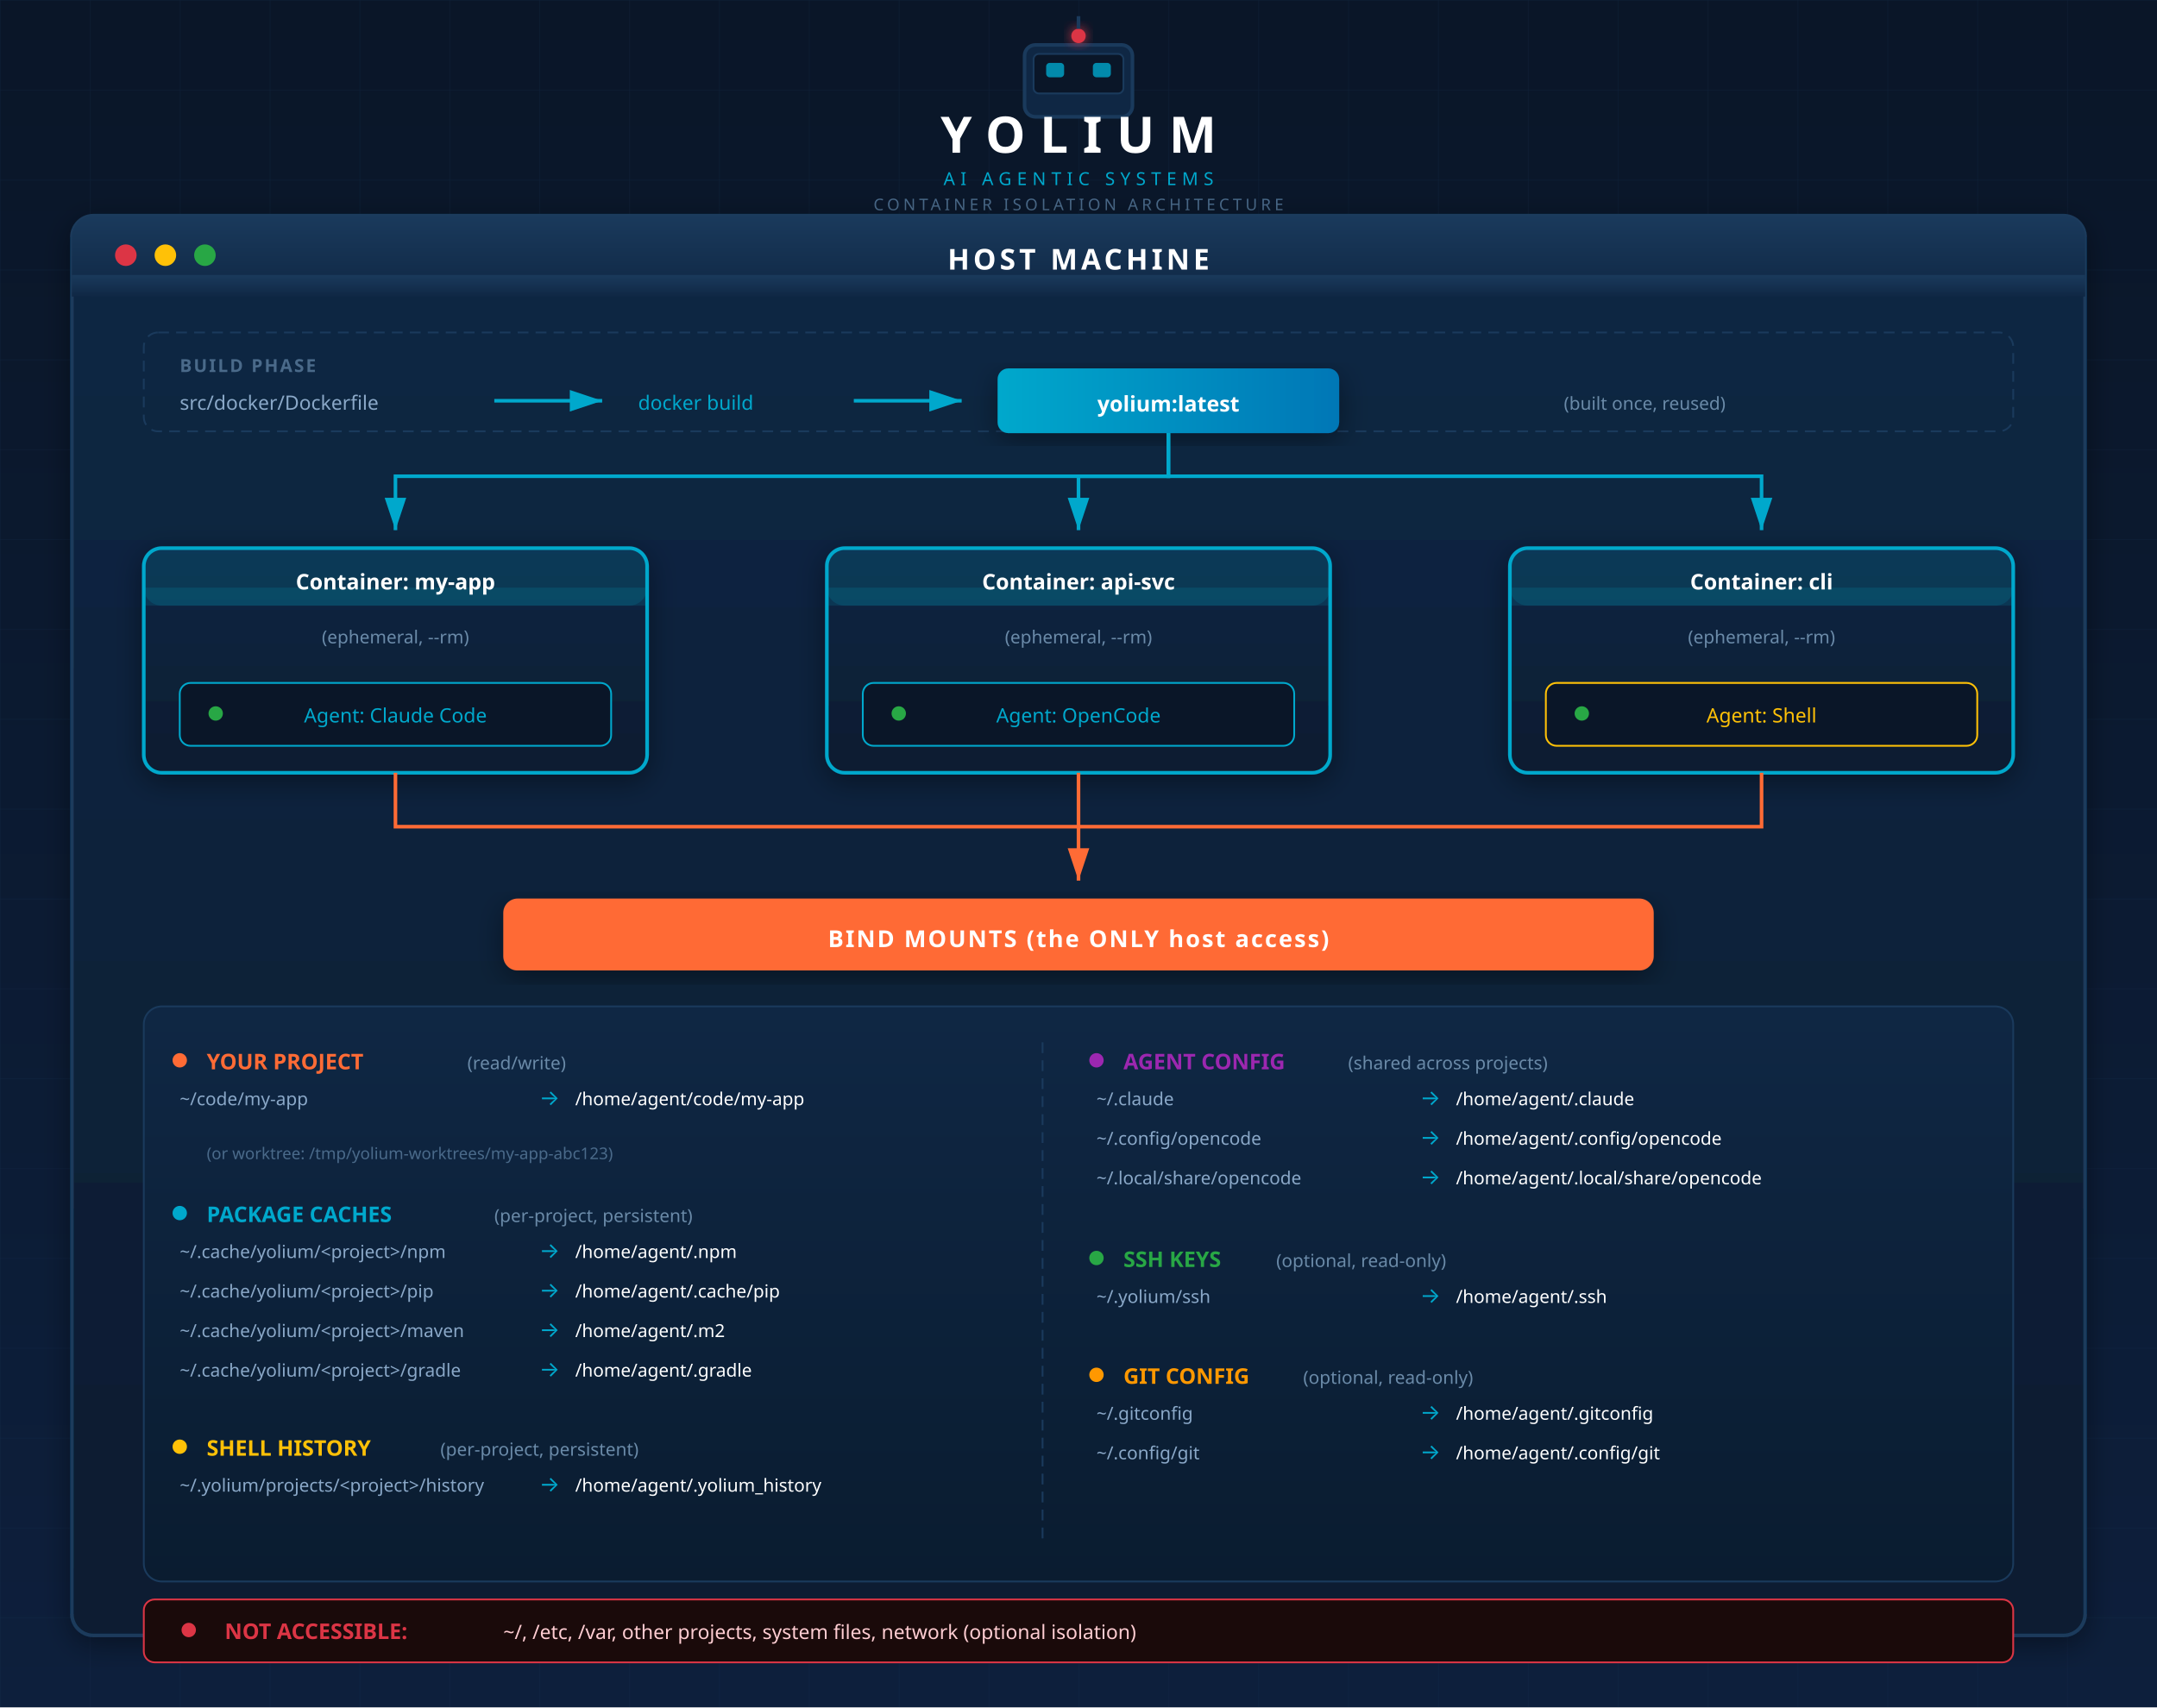
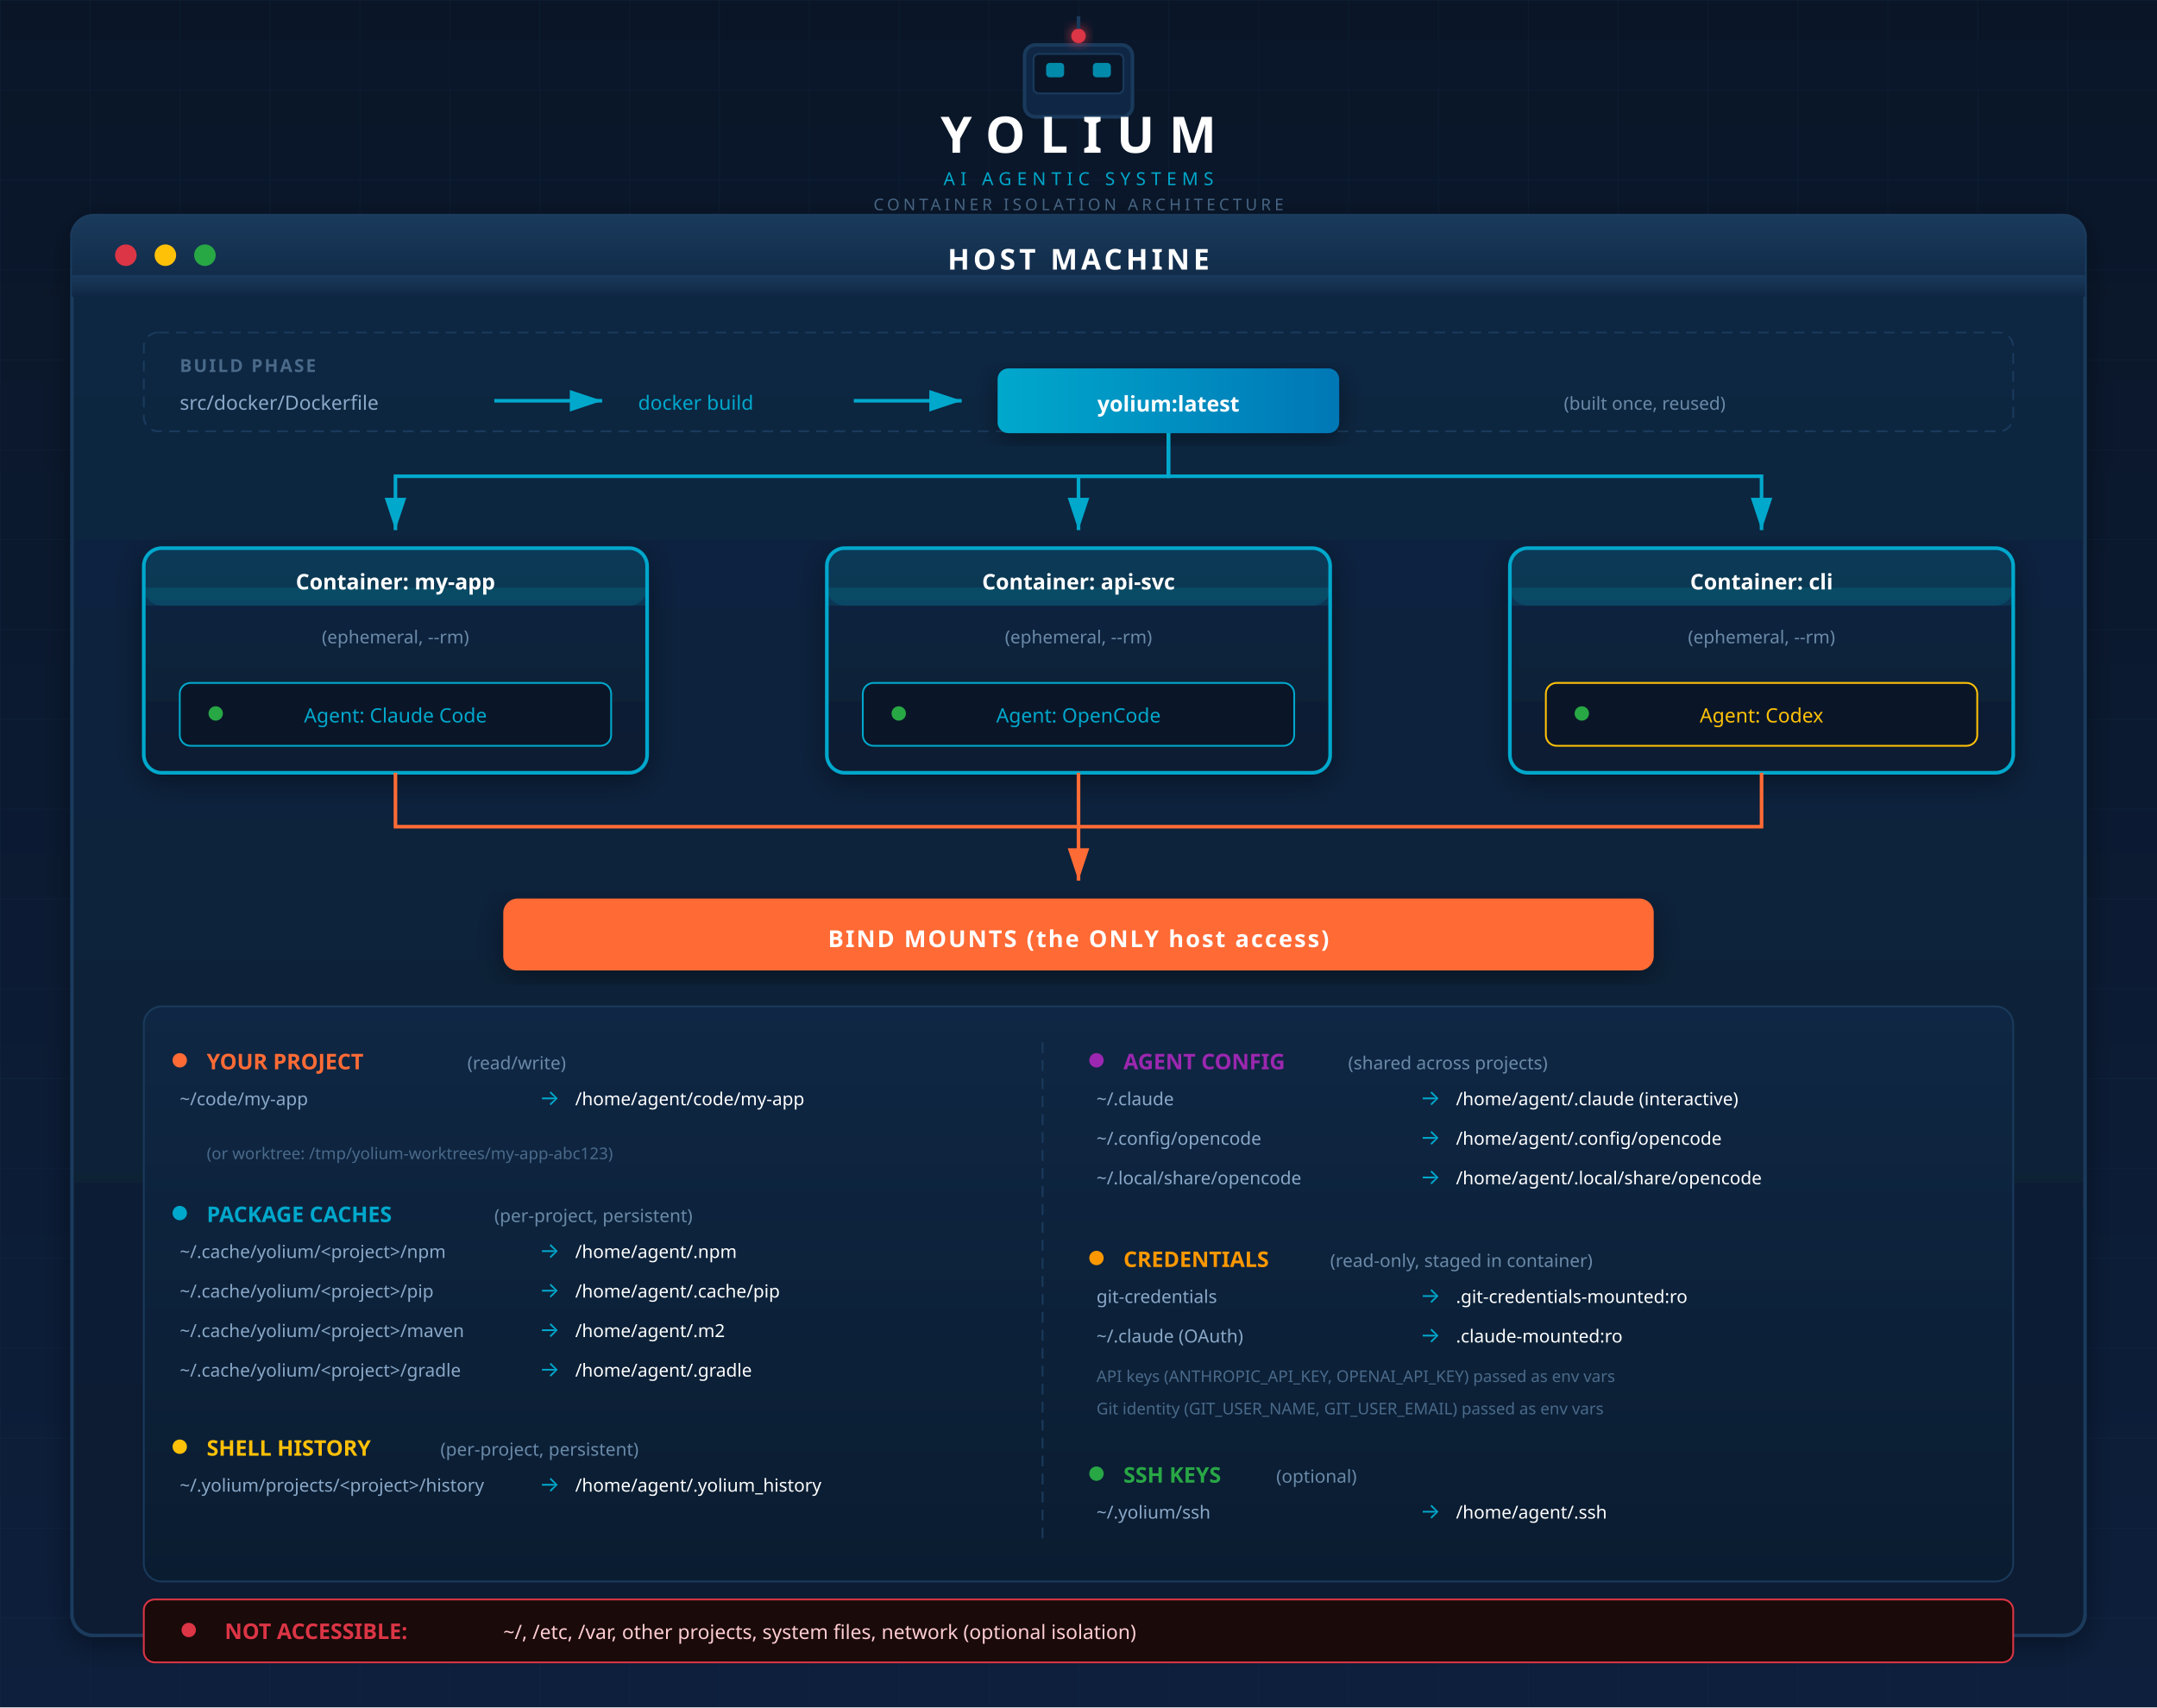
<svg xmlns="http://www.w3.org/2000/svg" viewBox="0 0 1200 950" font-family="'Segoe UI', 'SF Pro Display', -apple-system, sans-serif">
  <defs>
    <linearGradient id="bgGrad" x1="0%" y1="0%" x2="0%" y2="100%">
      <stop offset="0%" style="stop-color:#0a1628" />
      <stop offset="100%" style="stop-color:#0d1f3c" />
    </linearGradient>
    <linearGradient id="cardGrad" x1="0%" y1="0%" x2="0%" y2="100%">
      <stop offset="0%" style="stop-color:#0f2744" />
      <stop offset="100%" style="stop-color:#0a1c30" />
    </linearGradient>
    <linearGradient id="headerGrad" x1="0%" y1="0%" x2="0%" y2="100%">
      <stop offset="0%" style="stop-color:#1a3a5c" />
      <stop offset="100%" style="stop-color:#0f2744" />
    </linearGradient>
    <linearGradient id="accentGrad" x1="0%" y1="0%" x2="100%" y2="0%">
      <stop offset="0%" style="stop-color:#00a8cc" />
      <stop offset="100%" style="stop-color:#0077b6" />
    </linearGradient>
    <linearGradient id="dangerGrad" x1="0%" y1="0%" x2="100%" y2="0%">
      <stop offset="0%" style="stop-color:#dc3545" />
      <stop offset="100%" style="stop-color:#a71d2a" />
    </linearGradient>
    <marker id="arrowCyan" markerWidth="10" markerHeight="10" refX="9" refY="3" orient="auto">
      <path d="M0,0 L0,6 L9,3 z" fill="#00a8cc" />
    </marker>
    <marker id="arrowOrange" markerWidth="10" markerHeight="10" refX="9" refY="3" orient="auto">
      <path d="M0,0 L0,6 L9,3 z" fill="#ff6b35" />
    </marker>
    <filter id="glow" x="-50%" y="-50%" width="200%" height="200%">
      <feGaussianBlur stdDeviation="3" result="blur" />
      <feMerge>
        <feMergeNode in="blur" />
        <feMergeNode in="SourceGraphic" />
      </feMerge>
    </filter>
    <filter id="shadow" x="-20%" y="-20%" width="140%" height="140%">
      <feDropShadow dx="0" dy="4" stdDeviation="8" flood-color="#000" flood-opacity="0.4" />
    </filter>
  </defs>
  <rect width="1200" height="950" fill="url(#bgGrad)" />
  <pattern id="grid" width="50" height="50" patternUnits="userSpaceOnUse">
    <path d="M 50 0 L 0 0 0 50" fill="none" stroke="#1a3a5c" stroke-width="0.5" opacity="0.3" />
  </pattern>
  <rect width="1200" height="950" fill="url(#grid)" />
  <g transform="translate(600, 35)">
    <g transform="translate(-30, -20)">
      <rect x="0" y="10" width="60" height="40" rx="6" fill="#0f2744" stroke="#1a3a5c" stroke-width="2" />
      <rect x="5" y="15" width="50" height="22" rx="3" fill="#0a1628" stroke="#1a3a5c" stroke-width="1" />
      <rect x="12" y="20" width="10" height="8" rx="2" fill="#00a8cc" opacity="0.8" />
      <rect x="38" y="20" width="10" height="8" rx="2" fill="#00a8cc" opacity="0.8" />
      <circle cx="30" cy="5" r="4" fill="#dc3545" filter="url(#glow)" />
      <line x1="30" y1="1" x2="30" y2="-6" stroke="#1a3a5c" stroke-width="2" />
    </g>
    <text x="0" y="50" text-anchor="middle" fill="#ffffff" font-size="28" font-weight="600" letter-spacing="8">YOLIUM</text>
    <text x="0" y="68" text-anchor="middle" fill="#00a8cc" font-size="10" letter-spacing="3">AI AGENTIC SYSTEMS</text>
    <text x="0" y="82" text-anchor="middle" fill="#4a6a8a" font-size="9" letter-spacing="2">CONTAINER ISOLATION ARCHITECTURE</text>
  </g>
  <rect x="40" y="120" width="1120" height="790" rx="12" fill="url(#cardGrad)" stroke="#1a3a5c" stroke-width="2" filter="url(#shadow)" />
  <rect x="40" y="120" width="1120" height="45" rx="12" fill="url(#headerGrad)" />
  <rect x="40" y="153" width="1120" height="12" fill="url(#headerGrad)" />
  <text x="600" y="150" text-anchor="middle" fill="#ffffff" font-size="16" font-weight="600" letter-spacing="2">HOST MACHINE</text>
  <circle cx="70" cy="142" r="6" fill="#dc3545" />
  <circle cx="92" cy="142" r="6" fill="#ffc107" />
  <circle cx="114" cy="142" r="6" fill="#28a745" />
  <rect x="80" y="185" width="1040" height="55" rx="8" fill="none" stroke="#1a3a5c" stroke-width="1" stroke-dasharray="6,4" />
  <text x="100" y="207" fill="#4a6a8a" font-size="10" font-weight="600" letter-spacing="1">BUILD PHASE</text>
  <text x="100" y="228" fill="#8aa8c8" font-size="11">src/docker/Dockerfile</text>
  <path d="M 275 223 L 335 223" stroke="#00a8cc" stroke-width="2" marker-end="url(#arrowCyan)" />
  <text x="355" y="228" fill="#00a8cc" font-size="11" font-weight="500">docker build</text>
  <path d="M 475 223 L 535 223" stroke="#00a8cc" stroke-width="2" marker-end="url(#arrowCyan)" />
  <rect x="555" y="205" width="190" height="36" rx="6" fill="url(#accentGrad)" filter="url(#shadow)" />
  <text x="650" y="229" text-anchor="middle" fill="#ffffff" font-size="12" font-weight="600">yolium:latest</text>
  <text x="870" y="228" fill="#6a8aa8" font-size="10">(built once, reused)</text>
  <path d="M 650 241 L 650 265 L 220 265 L 220 295" stroke="#00a8cc" stroke-width="2" fill="none" marker-end="url(#arrowCyan)" />
  <path d="M 650 241 L 650 265 L 600 265 L 600 295" stroke="#00a8cc" stroke-width="2" fill="none" marker-end="url(#arrowCyan)" />
  <path d="M 650 241 L 650 265 L 980 265 L 980 295" stroke="#00a8cc" stroke-width="2" fill="none" marker-end="url(#arrowCyan)" />
  <rect x="80" y="305" width="280" height="125" rx="10" fill="url(#cardGrad)" stroke="#00a8cc" stroke-width="2" filter="url(#shadow)" />
  <rect x="80" y="305" width="280" height="32" rx="10" fill="#00a8cc" opacity="0.15" />
  <rect x="80" y="327" width="280" height="10" fill="#00a8cc" opacity="0.15" />
  <text x="220" y="328" text-anchor="middle" fill="#ffffff" font-size="12" font-weight="600">Container: my-app</text>
  <text x="220" y="358" text-anchor="middle" fill="#6a8aa8" font-size="10">(ephemeral, --rm)</text>
  <rect x="100" y="380" width="240" height="35" rx="6" fill="#0a1628" stroke="#00a8cc" stroke-width="1" />
  <circle cx="120" cy="397" r="4" fill="#28a745" />
  <text x="220" y="402" text-anchor="middle" fill="#00a8cc" font-size="11" font-weight="500">Agent: Claude Code</text>
  <rect x="460" y="305" width="280" height="125" rx="10" fill="url(#cardGrad)" stroke="#00a8cc" stroke-width="2" filter="url(#shadow)" />
  <rect x="460" y="305" width="280" height="32" rx="10" fill="#00a8cc" opacity="0.15" />
  <rect x="460" y="327" width="280" height="10" fill="#00a8cc" opacity="0.15" />
  <text x="600" y="328" text-anchor="middle" fill="#ffffff" font-size="12" font-weight="600">Container: api-svc</text>
  <text x="600" y="358" text-anchor="middle" fill="#6a8aa8" font-size="10">(ephemeral, --rm)</text>
  <rect x="480" y="380" width="240" height="35" rx="6" fill="#0a1628" stroke="#00a8cc" stroke-width="1" />
  <circle cx="500" cy="397" r="4" fill="#28a745" />
  <text x="600" y="402" text-anchor="middle" fill="#00a8cc" font-size="11" font-weight="500">Agent: OpenCode</text>
  <rect x="840" y="305" width="280" height="125" rx="10" fill="url(#cardGrad)" stroke="#00a8cc" stroke-width="2" filter="url(#shadow)" />
  <rect x="840" y="305" width="280" height="32" rx="10" fill="#00a8cc" opacity="0.15" />
  <rect x="840" y="327" width="280" height="10" fill="#00a8cc" opacity="0.15" />
  <text x="980" y="328" text-anchor="middle" fill="#ffffff" font-size="12" font-weight="600">Container: cli</text>
  <text x="980" y="358" text-anchor="middle" fill="#6a8aa8" font-size="10">(ephemeral, --rm)</text>
  <rect x="860" y="380" width="240" height="35" rx="6" fill="#0a1628" stroke="#ffc107" stroke-width="1" />
  <circle cx="880" cy="397" r="4" fill="#28a745" />
-   <text x="980" y="402" text-anchor="middle" fill="#ffc107" font-size="11" font-weight="500">Agent: Shell</text>
+   <text x="980" y="402" text-anchor="middle" fill="#ffc107" font-size="11" font-weight="500">Agent: Codex</text>
  <path d="M 220 430 L 220 460 L 600 460" stroke="#ff6b35" stroke-width="2" fill="none" />
  <path d="M 600 430 L 600 460" stroke="#ff6b35" stroke-width="2" fill="none" />
  <path d="M 980 430 L 980 460 L 600 460" stroke="#ff6b35" stroke-width="2" fill="none" />
  <path d="M 600 460 L 600 490" stroke="#ff6b35" stroke-width="2" fill="none" marker-end="url(#arrowOrange)" />
  <rect x="280" y="500" width="640" height="40" rx="8" fill="#ff6b35" filter="url(#shadow)" />
  <text x="600" y="527" text-anchor="middle" fill="#ffffff" font-size="13" font-weight="600" letter-spacing="1">BIND MOUNTS (the ONLY host access)</text>
  <rect x="80" y="560" width="1040" height="320" rx="10" fill="url(#cardGrad)" stroke="#1a3a5c" stroke-width="1" />
  <line x1="580" y1="580" x2="580" y2="860" stroke="#1a3a5c" stroke-width="1" stroke-dasharray="6,4" />
  <g transform="translate(100, 590)">
    <circle cx="0" cy="0" r="4" fill="#ff6b35" />
    <text x="15" y="5" fill="#ff6b35" font-size="12" font-weight="600">YOUR PROJECT</text>
    <text x="160" y="5" fill="#6a8aa8" font-size="10">(read/write)</text>
  </g>
  <g transform="translate(100, 615)">
    <text y="0" fill="#8aa8c8" font-size="10">~/code/my-app</text>
    <text x="200" y="0" fill="#00a8cc" font-size="12">→</text>
    <text x="220" y="0" fill="#ffffff" font-size="10">/home/agent/code/my-app</text>
  </g>
  <text x="115" y="645" fill="#4a6a8a" font-size="9">(or worktree: /tmp/yolium-worktrees/my-app-abc123)</text>
  <g transform="translate(100, 675)">
    <circle cx="0" cy="0" r="4" fill="#00a8cc" />
    <text x="15" y="5" fill="#00a8cc" font-size="12" font-weight="600">PACKAGE CACHES</text>
    <text x="175" y="5" fill="#6a8aa8" font-size="10">(per-project, persistent)</text>
  </g>
  <g transform="translate(100, 700)">
    <text y="0" fill="#8aa8c8" font-size="10">~/.cache/yolium/&lt;project&gt;/npm</text>
    <text x="200" y="0" fill="#00a8cc" font-size="12">→</text>
    <text x="220" y="0" fill="#ffffff" font-size="10">/home/agent/.npm</text>
  </g>
  <g transform="translate(100, 722)">
    <text y="0" fill="#8aa8c8" font-size="10">~/.cache/yolium/&lt;project&gt;/pip</text>
    <text x="200" y="0" fill="#00a8cc" font-size="12">→</text>
    <text x="220" y="0" fill="#ffffff" font-size="10">/home/agent/.cache/pip</text>
  </g>
  <g transform="translate(100, 744)">
    <text y="0" fill="#8aa8c8" font-size="10">~/.cache/yolium/&lt;project&gt;/maven</text>
    <text x="200" y="0" fill="#00a8cc" font-size="12">→</text>
    <text x="220" y="0" fill="#ffffff" font-size="10">/home/agent/.m2</text>
  </g>
  <g transform="translate(100, 766)">
    <text y="0" fill="#8aa8c8" font-size="10">~/.cache/yolium/&lt;project&gt;/gradle</text>
    <text x="200" y="0" fill="#00a8cc" font-size="12">→</text>
    <text x="220" y="0" fill="#ffffff" font-size="10">/home/agent/.gradle</text>
  </g>
  <g transform="translate(100, 805)">
    <circle cx="0" cy="0" r="4" fill="#ffc107" />
    <text x="15" y="5" fill="#ffc107" font-size="12" font-weight="600">SHELL HISTORY</text>
    <text x="145" y="5" fill="#6a8aa8" font-size="10">(per-project, persistent)</text>
  </g>
  <g transform="translate(100, 830)">
    <text y="0" fill="#8aa8c8" font-size="10">~/.yolium/projects/&lt;project&gt;/history</text>
    <text x="200" y="0" fill="#00a8cc" font-size="12">→</text>
    <text x="220" y="0" fill="#ffffff" font-size="10">/home/agent/.yolium_history</text>
  </g>
  <g transform="translate(610, 590)">
    <circle cx="0" cy="0" r="4" fill="#9c27b0" />
    <text x="15" y="5" fill="#9c27b0" font-size="12" font-weight="600">AGENT CONFIG</text>
    <text x="140" y="5" fill="#6a8aa8" font-size="10">(shared across projects)</text>
  </g>
  <g transform="translate(610, 615)">
    <text y="0" fill="#8aa8c8" font-size="10">~/.claude</text>
    <text x="180" y="0" fill="#00a8cc" font-size="12">→</text>
-     <text x="200" y="0" fill="#ffffff" font-size="10">/home/agent/.claude</text>
+     <text x="200" y="0" fill="#ffffff" font-size="10">/home/agent/.claude (interactive)</text>
  </g>
  <g transform="translate(610, 637)">
    <text y="0" fill="#8aa8c8" font-size="10">~/.config/opencode</text>
    <text x="180" y="0" fill="#00a8cc" font-size="12">→</text>
    <text x="200" y="0" fill="#ffffff" font-size="10">/home/agent/.config/opencode</text>
  </g>
  <g transform="translate(610, 659)">
    <text y="0" fill="#8aa8c8" font-size="10">~/.local/share/opencode</text>
    <text x="180" y="0" fill="#00a8cc" font-size="12">→</text>
    <text x="200" y="0" fill="#ffffff" font-size="10">/home/agent/.local/share/opencode</text>
  </g>
  <g transform="translate(610, 700)">
+     <circle cx="0" cy="0" r="4" fill="#ff9800" />
+     <text x="15" y="5" fill="#ff9800" font-size="12" font-weight="600">CREDENTIALS</text>
+     <text x="130" y="5" fill="#6a8aa8" font-size="10">(read-only, staged in container)</text>
+   </g>
+   <g transform="translate(610, 725)">
+     <text y="0" fill="#8aa8c8" font-size="10">git-credentials</text>
+     <text x="180" y="0" fill="#00a8cc" font-size="12">→</text>
+     <text x="200" y="0" fill="#ffffff" font-size="10">.git-credentials-mounted:ro</text>
+   </g>
+   <g transform="translate(610, 747)">
+     <text y="0" fill="#8aa8c8" font-size="10">~/.claude (OAuth)</text>
+     <text x="180" y="0" fill="#00a8cc" font-size="12">→</text>
+     <text x="200" y="0" fill="#ffffff" font-size="10">.claude-mounted:ro</text>
+   </g>
+   <g transform="translate(610, 769)">
+     <text y="0" fill="#4a6a8a" font-size="9">API keys (ANTHROPIC_API_KEY, OPENAI_API_KEY) passed as env vars</text>
+   </g>
+   <g transform="translate(610, 787)">
+     <text y="0" fill="#4a6a8a" font-size="9">Git identity (GIT_USER_NAME, GIT_USER_EMAIL) passed as env vars</text>
+   </g>
+   <g transform="translate(610, 820)">
    <circle cx="0" cy="0" r="4" fill="#28a745" />
    <text x="15" y="5" fill="#28a745" font-size="12" font-weight="600">SSH KEYS</text>
-     <text x="100" y="5" fill="#6a8aa8" font-size="10">(optional, read-only)</text>
-   </g>
-   <g transform="translate(610, 725)">
+     <text x="100" y="5" fill="#6a8aa8" font-size="10">(optional)</text>
+   </g>
+   <g transform="translate(610, 845)">
    <text y="0" fill="#8aa8c8" font-size="10">~/.yolium/ssh</text>
    <text x="180" y="0" fill="#00a8cc" font-size="12">→</text>
    <text x="200" y="0" fill="#ffffff" font-size="10">/home/agent/.ssh</text>
-   </g>
-   <g transform="translate(610, 765)">
-     <circle cx="0" cy="0" r="4" fill="#ff9800" />
-     <text x="15" y="5" fill="#ff9800" font-size="12" font-weight="600">GIT CONFIG</text>
-     <text x="115" y="5" fill="#6a8aa8" font-size="10">(optional, read-only)</text>
-   </g>
-   <g transform="translate(610, 790)">
-     <text y="0" fill="#8aa8c8" font-size="10">~/.gitconfig</text>
-     <text x="180" y="0" fill="#00a8cc" font-size="12">→</text>
-     <text x="200" y="0" fill="#ffffff" font-size="10">/home/agent/.gitconfig</text>
-   </g>
-   <g transform="translate(610, 812)">
-     <text y="0" fill="#8aa8c8" font-size="10">~/.config/git</text>
-     <text x="180" y="0" fill="#00a8cc" font-size="12">→</text>
-     <text x="200" y="0" fill="#ffffff" font-size="10">/home/agent/.config/git</text>
  </g>
  <rect x="80" y="890" width="1040" height="35" rx="6" fill="#1a0a0a" stroke="#dc3545" stroke-width="1" />
  <circle cx="105" cy="907" r="4" fill="#dc3545" />
  <text x="125" y="912" fill="#dc3545" font-size="12" font-weight="600">NOT ACCESSIBLE:</text>
  <text x="280" y="912" fill="#ffcdd2" font-size="11">~/, /etc, /var, other projects, system files, network (optional isolation)</text>
</svg>
